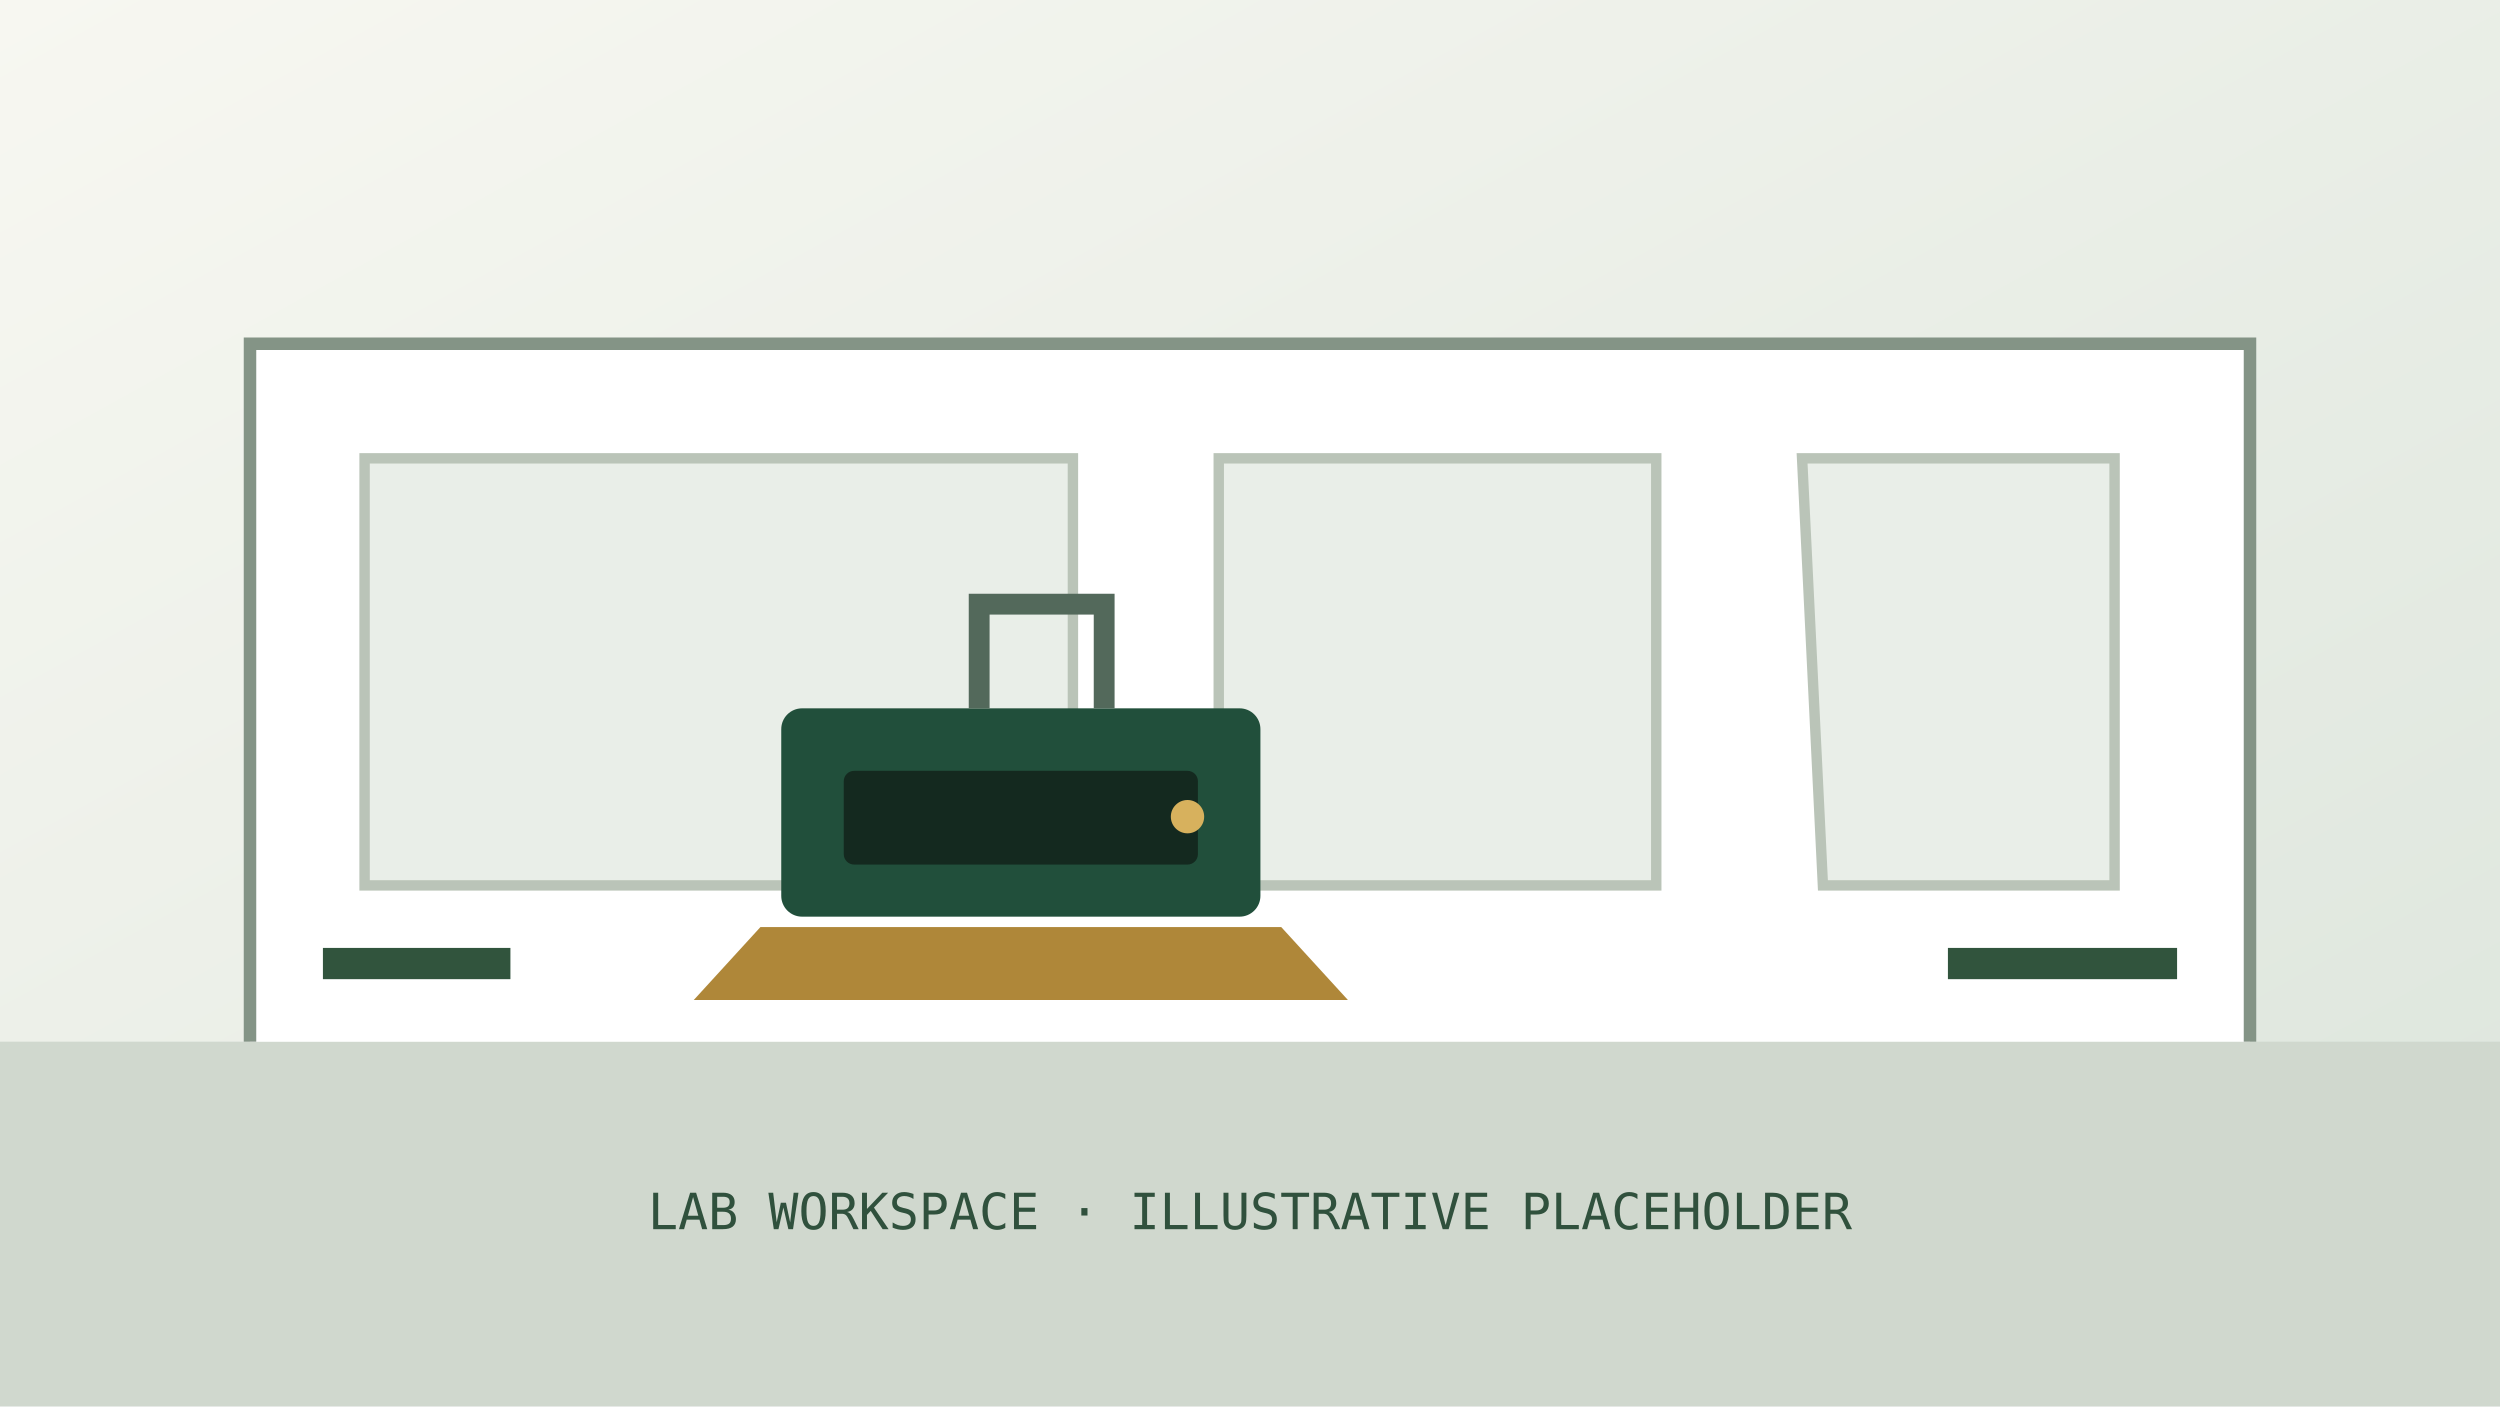
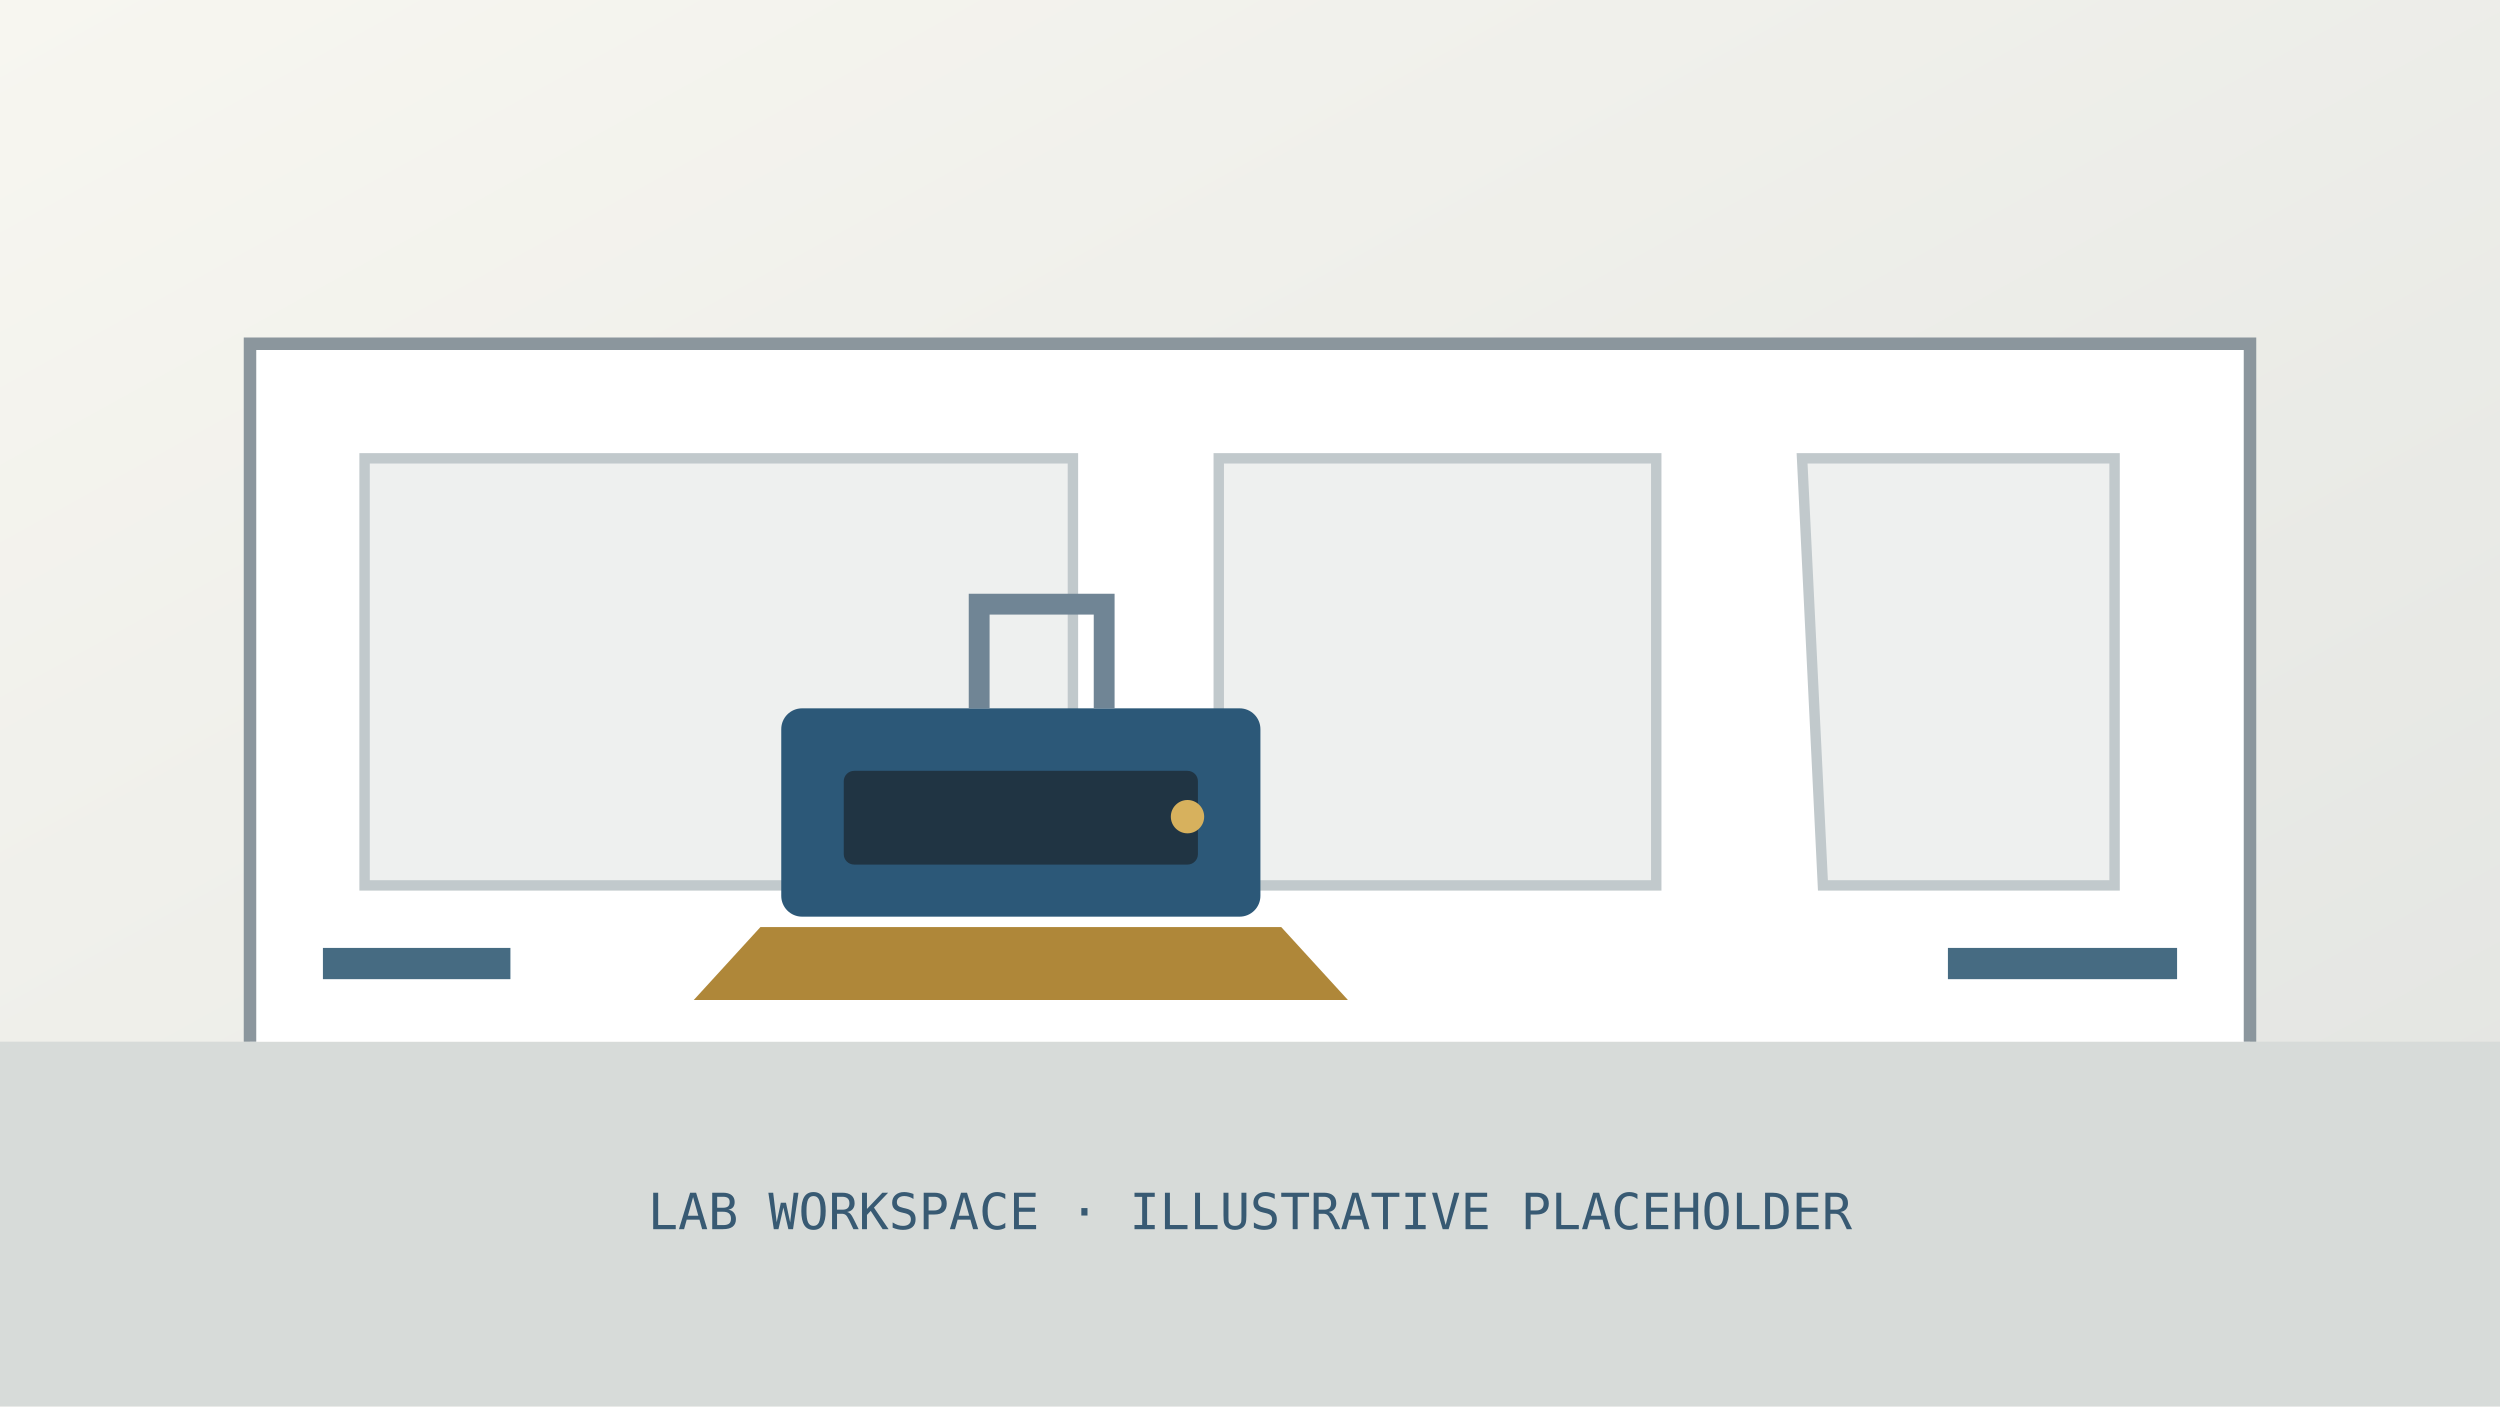
<svg xmlns="http://www.w3.org/2000/svg" viewBox="0 0 1200 675">
  <defs>
    <linearGradient id="c" x2="1" y2="1">
-       <stop stop-color="#f7f7f1" />
-       <stop offset="1" stop-color="#dce5dc" />
+       <stop stop-color="#f7f6f0" />
+       <stop offset="1" stop-color="#e2e4e1" />
    </linearGradient>
  </defs>
  <rect width="1200" height="675" fill="url(#c)" />
-   <path d="M0 500h1200v175H0z" fill="#d0d8ce" />
-   <path d="M120 500V165h960v335" fill="#fff" stroke="#849486" stroke-width="6" />
-   <path d="M175 220h340v205H175zm410 0h210v205H585zm280 0h150v205H875z" fill="#e9eee8" stroke="#bac4b8" stroke-width="5" />
+   <path d="M0 500h1200v175H0z" fill="#d7dbd9" />
+   <path d="M120 500V165h960v335" fill="#fff" stroke="#8b969d" stroke-width="6" />
+   <path d="M175 220h340v205H175zm410 0h210v205H585zm280 0h150v205H875z" fill="#eef0ef" stroke="#c1c9cc" stroke-width="5" />
  <g transform="translate(490 420)">
-     <rect x="-115" y="-80" width="230" height="100" rx="10" fill="#214f3b" />
-     <rect x="-85" y="-50" width="170" height="45" rx="5" fill="#14291f" />
+     <rect x="-115" y="-80" width="230" height="100" rx="10" fill="#2c5878" />
+     <rect x="-85" y="-50" width="170" height="45" rx="5" fill="#203443" />
    <path d="M-125 25h250l32 35h-314z" fill="#af8739" />
    <circle cx="80" cy="-28" r="8" fill="#d7b15d" />
-     <path d="M-20-80v-50h60v50" fill="none" stroke="#53695b" stroke-width="10" />
+     <path d="M-20-80v-50h60v50" fill="none" stroke="#708595" stroke-width="10" />
  </g>
-   <g fill="#31543d">
+   <g fill="#466b82">
    <rect x="155" y="455" width="90" height="15" />
    <rect x="935" y="455" width="110" height="15" />
  </g>
-   <text x="600" y="590" text-anchor="middle" font-family="monospace" font-size="24" fill="#30513d">LAB WORKSPACE · ILLUSTRATIVE PLACEHOLDER</text>
+   <text x="600" y="590" text-anchor="middle" font-family="monospace" font-size="24" fill="#385a73">LAB WORKSPACE · ILLUSTRATIVE PLACEHOLDER</text>
</svg>
